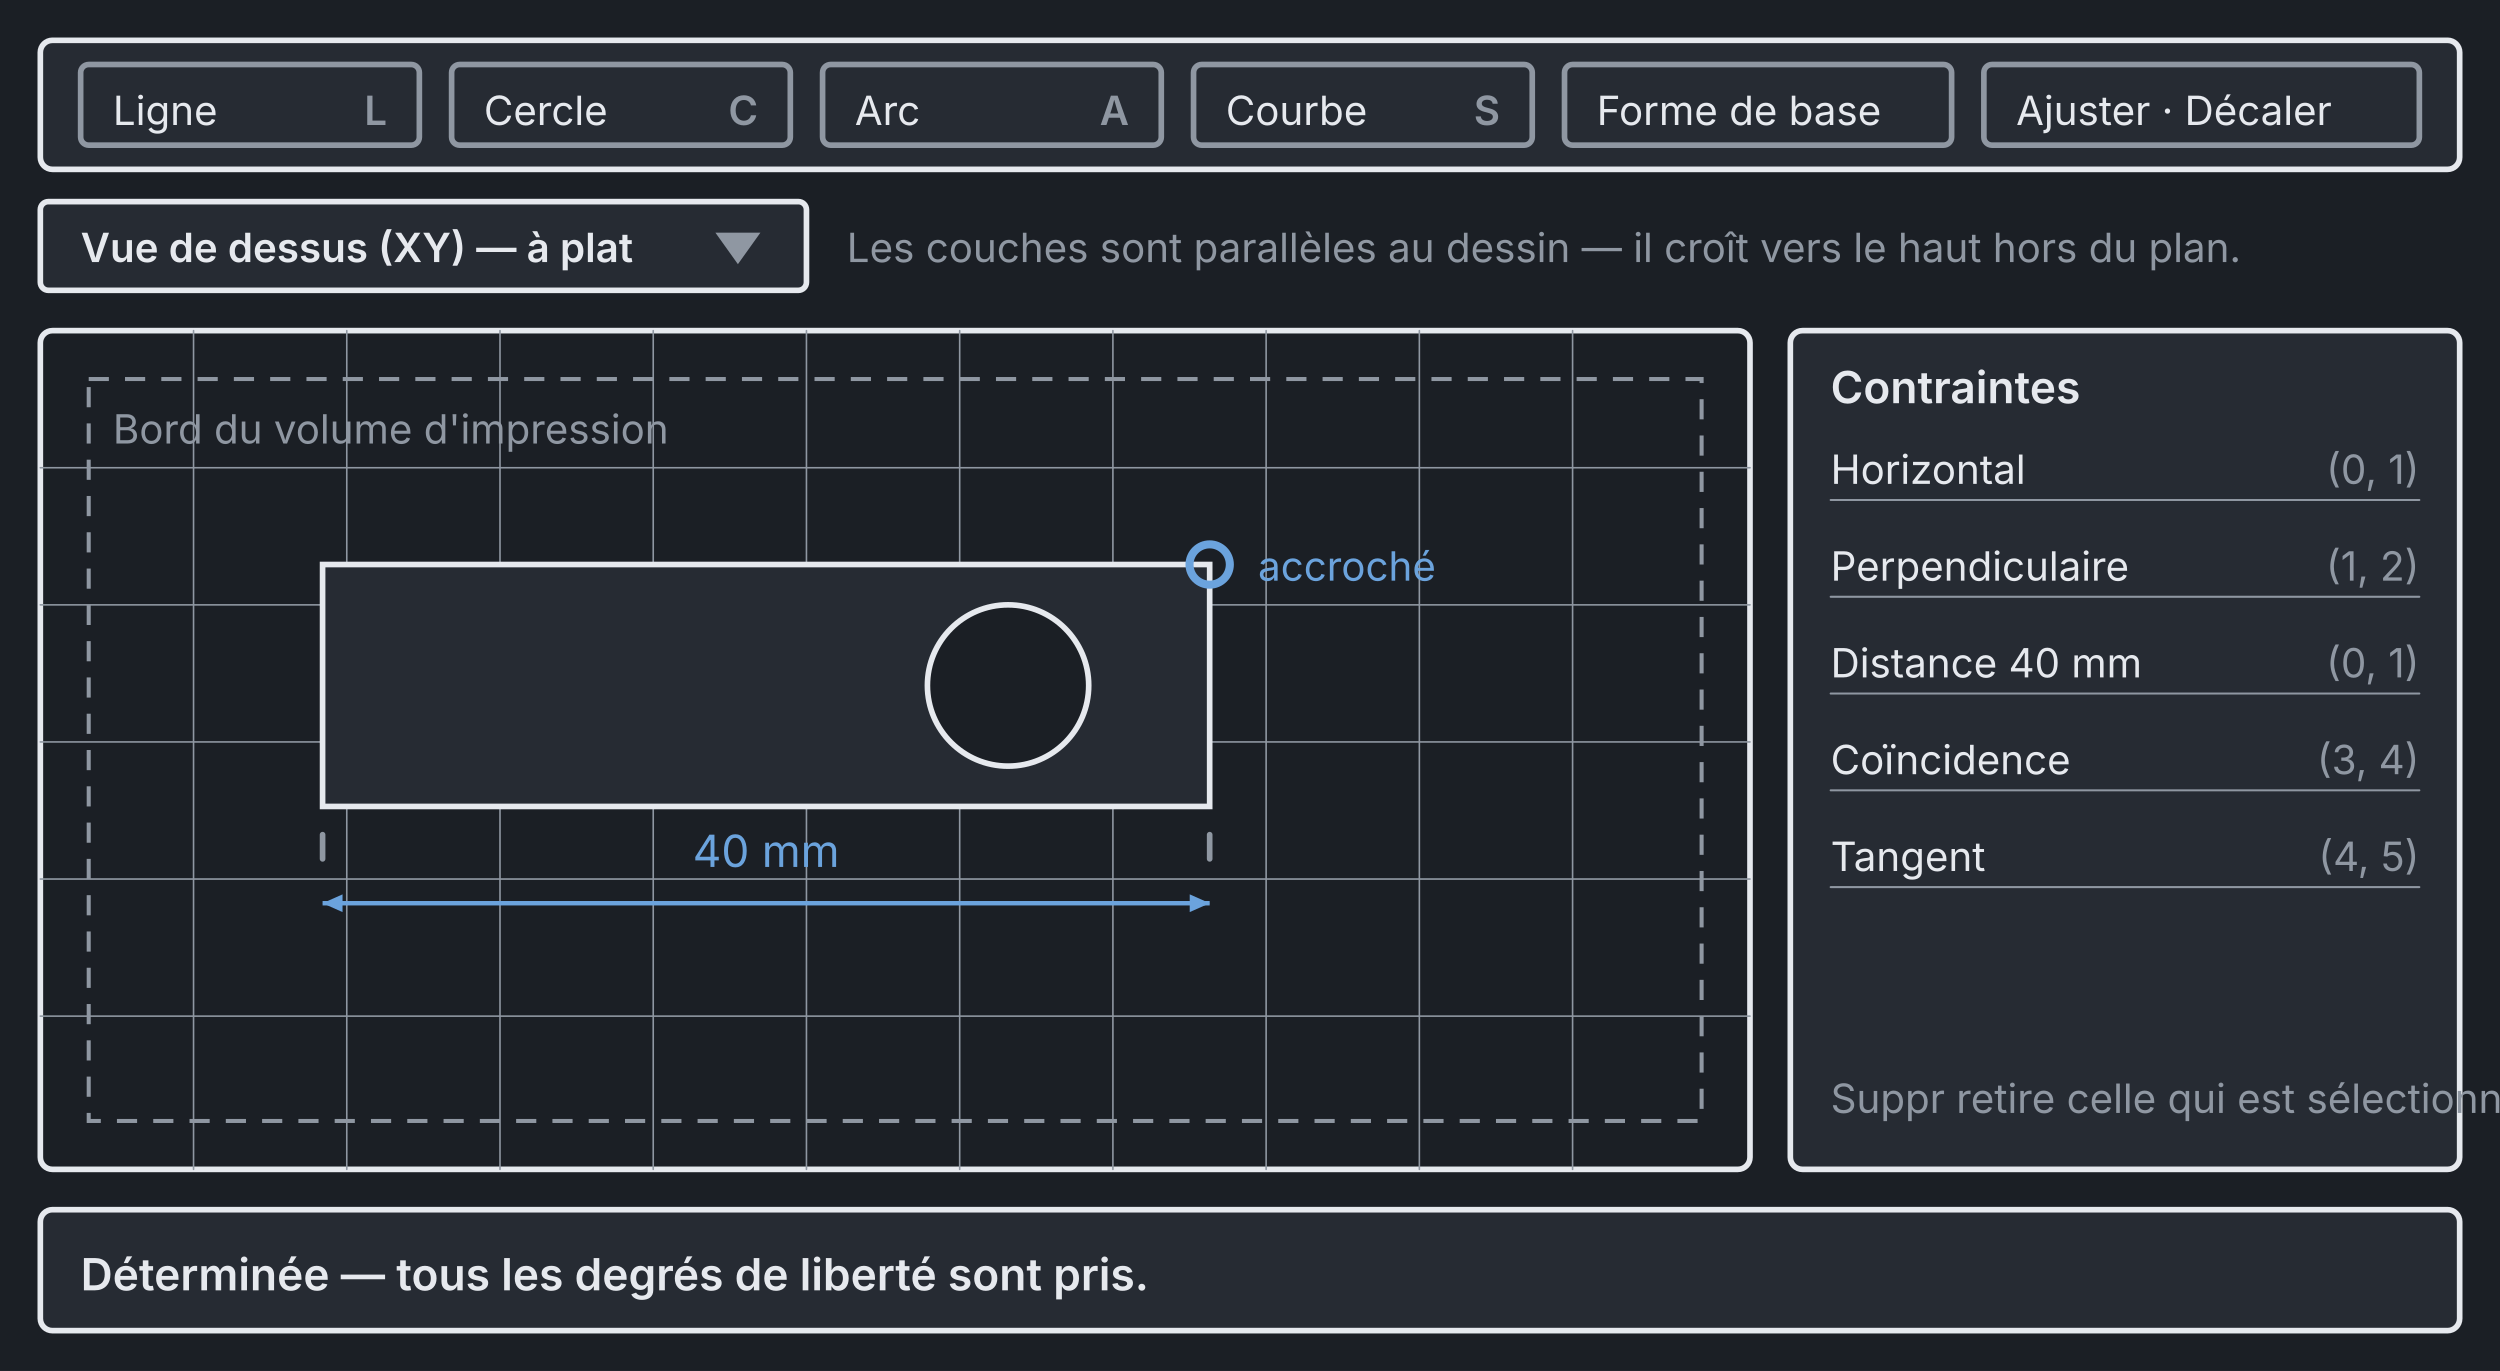
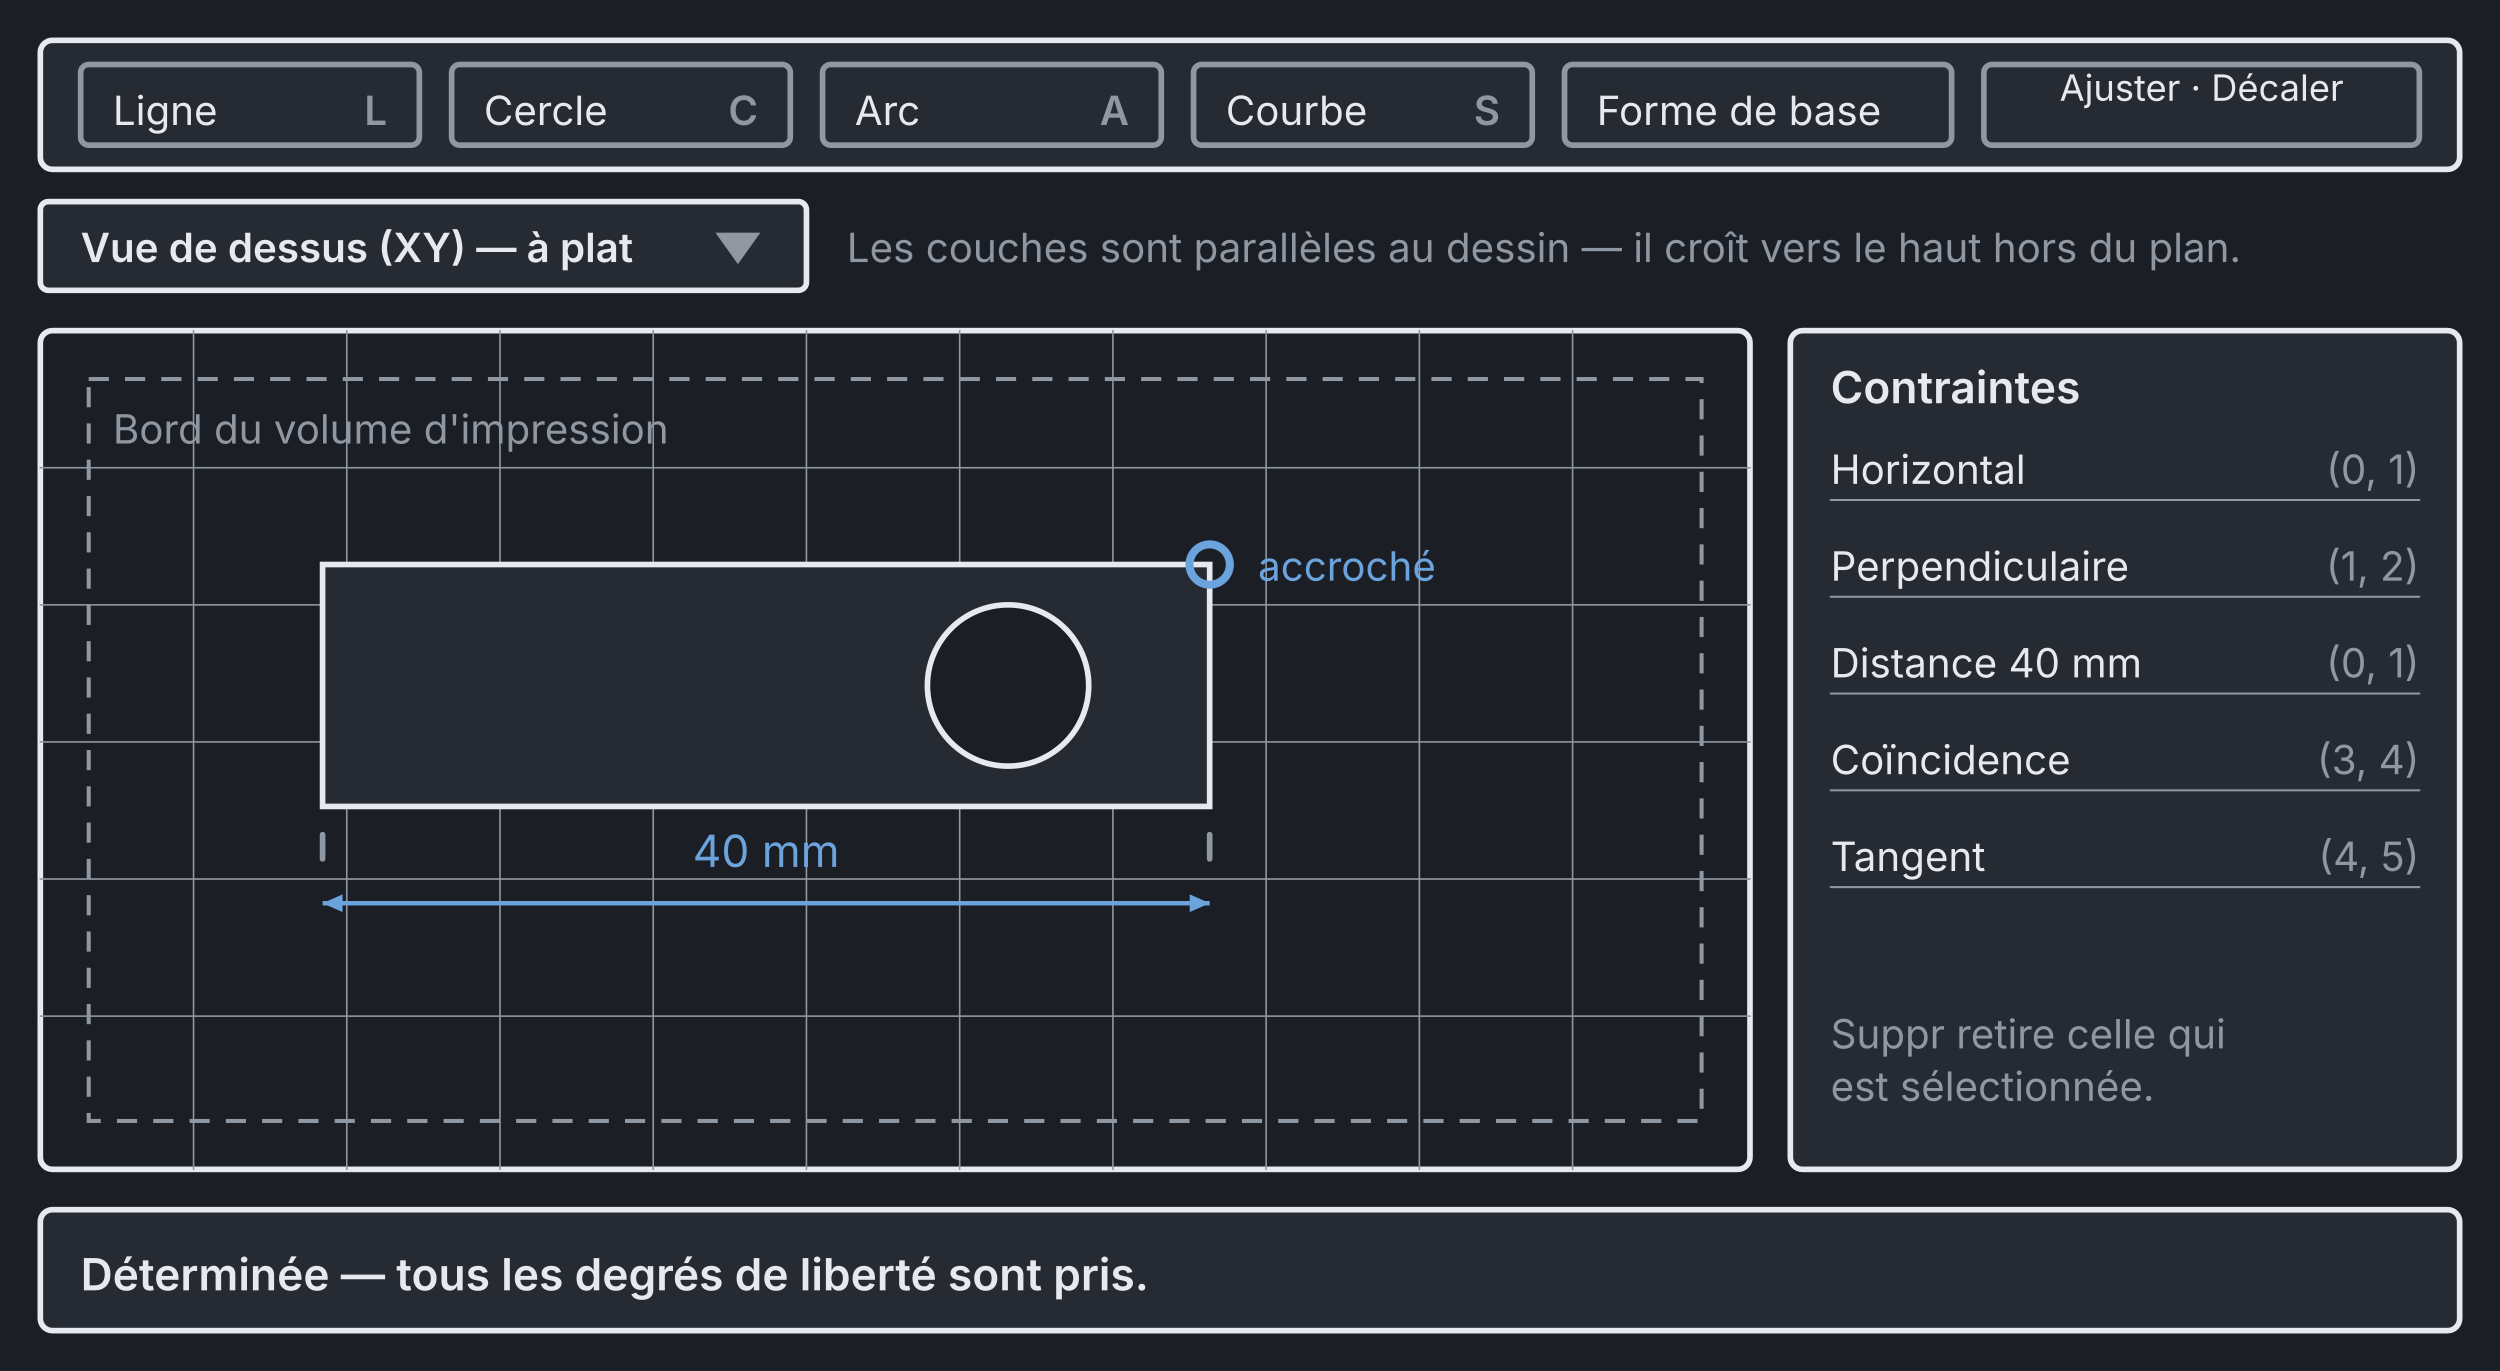
<svg xmlns="http://www.w3.org/2000/svg" viewBox="0 0 620 340" width="620" height="340">
  <defs>
    <marker id="arrow6ba3dd" viewBox="0 0 10 10" refX="9" refY="5" markerWidth="5" markerHeight="5" orient="auto-start-reverse">
      <path d="M 0 1 L 9 5 L 0 9 z" fill="#6ba3dd" />
    </marker>
  </defs>
  <rect x="0" y="0" width="620" height="340" fill="#1b1f25" />
  <rect x="10" y="10" width="600" height="32" rx="3" fill="#262b33" stroke="#e6e9ee" stroke-width="1.4" />
  <rect x="20" y="16" width="84" height="20" rx="2" fill="none" stroke="#8f97a2" stroke-width="1.4" />
  <text x="28" y="31" fill="#e6e9ee" font-size="10" font-family="system-ui, -apple-system, Segoe UI, sans-serif" text-anchor="start">Ligne</text>
  <text x="96" y="31" fill="#8f97a2" font-size="10" font-family="system-ui, -apple-system, Segoe UI, sans-serif" text-anchor="end" font-weight="600">L</text>
  <rect x="112" y="16" width="84" height="20" rx="2" fill="none" stroke="#8f97a2" stroke-width="1.4" />
  <text x="120" y="31" fill="#e6e9ee" font-size="10" font-family="system-ui, -apple-system, Segoe UI, sans-serif" text-anchor="start">Cercle</text>
  <text x="188" y="31" fill="#8f97a2" font-size="10" font-family="system-ui, -apple-system, Segoe UI, sans-serif" text-anchor="end" font-weight="600">C</text>
  <rect x="204" y="16" width="84" height="20" rx="2" fill="none" stroke="#8f97a2" stroke-width="1.4" />
  <text x="212" y="31" fill="#e6e9ee" font-size="10" font-family="system-ui, -apple-system, Segoe UI, sans-serif" text-anchor="start">Arc</text>
  <text x="280" y="31" fill="#8f97a2" font-size="10" font-family="system-ui, -apple-system, Segoe UI, sans-serif" text-anchor="end" font-weight="600">A</text>
  <rect x="296" y="16" width="84" height="20" rx="2" fill="none" stroke="#8f97a2" stroke-width="1.4" />
  <text x="304" y="31" fill="#e6e9ee" font-size="10" font-family="system-ui, -apple-system, Segoe UI, sans-serif" text-anchor="start">Courbe</text>
  <text x="372" y="31" fill="#8f97a2" font-size="10" font-family="system-ui, -apple-system, Segoe UI, sans-serif" text-anchor="end" font-weight="600">S</text>
  <rect x="388" y="16" width="96" height="20" rx="2" fill="none" stroke="#8f97a2" stroke-width="1.4" />
  <text x="396" y="31" fill="#e6e9ee" font-size="10" font-family="system-ui, -apple-system, Segoe UI, sans-serif" text-anchor="start">Forme de base</text>
  <rect x="492" y="16" width="108" height="20" rx="2" fill="none" stroke="#8f97a2" stroke-width="1.4" />
-   <text x="500" y="31" fill="#e6e9ee" font-size="10" font-family="system-ui, -apple-system, Segoe UI, sans-serif" text-anchor="start">Ajuster · Décaler</text>
+   <text x="546" y="25" fill="#e6e9ee" font-size="9" font-family="system-ui, -apple-system, Segoe UI, sans-serif" text-anchor="middle">Ajuster · Décaler</text>
  <rect x="10" y="50" width="190" height="22" rx="2" fill="#262b33" stroke="#e6e9ee" stroke-width="1.4" />
  <text x="20" y="65" fill="#e6e9ee" font-size="10" font-family="system-ui, -apple-system, Segoe UI, sans-serif" text-anchor="start" font-weight="600">Vue de dessus (XY) — à plat</text>
  <polygon points="178,58 188,58 183,65" fill="#8f97a2" stroke="#8f97a2" stroke-width="0.6" />
  <text x="210" y="65" fill="#8f97a2" font-size="10" font-family="system-ui, -apple-system, Segoe UI, sans-serif" text-anchor="start">Les couches sont parallèles au dessin — il croît vers le haut hors du plan.</text>
  <rect x="10" y="82" width="424" height="208" rx="3" fill="#1b1f25" stroke="#e6e9ee" stroke-width="1.4" />
  <line x1="48" y1="82" x2="48" y2="290" stroke="#8f97a2" stroke-width="0.4" stroke-linecap="round" />
  <line x1="86" y1="82" x2="86" y2="290" stroke="#8f97a2" stroke-width="0.4" stroke-linecap="round" />
  <line x1="124" y1="82" x2="124" y2="290" stroke="#8f97a2" stroke-width="0.4" stroke-linecap="round" />
  <line x1="162" y1="82" x2="162" y2="290" stroke="#8f97a2" stroke-width="0.4" stroke-linecap="round" />
  <line x1="200" y1="82" x2="200" y2="290" stroke="#8f97a2" stroke-width="0.4" stroke-linecap="round" />
  <line x1="238" y1="82" x2="238" y2="290" stroke="#8f97a2" stroke-width="0.4" stroke-linecap="round" />
  <line x1="276" y1="82" x2="276" y2="290" stroke="#8f97a2" stroke-width="0.4" stroke-linecap="round" />
  <line x1="314" y1="82" x2="314" y2="290" stroke="#8f97a2" stroke-width="0.4" stroke-linecap="round" />
  <line x1="352" y1="82" x2="352" y2="290" stroke="#8f97a2" stroke-width="0.4" stroke-linecap="round" />
  <line x1="390" y1="82" x2="390" y2="290" stroke="#8f97a2" stroke-width="0.4" stroke-linecap="round" />
  <line x1="10" y1="116" x2="434" y2="116" stroke="#8f97a2" stroke-width="0.4" stroke-linecap="round" />
  <line x1="10" y1="150" x2="434" y2="150" stroke="#8f97a2" stroke-width="0.4" stroke-linecap="round" />
  <line x1="10" y1="184" x2="434" y2="184" stroke="#8f97a2" stroke-width="0.4" stroke-linecap="round" />
  <line x1="10" y1="218" x2="434" y2="218" stroke="#8f97a2" stroke-width="0.4" stroke-linecap="round" />
  <line x1="10" y1="252" x2="434" y2="252" stroke="#8f97a2" stroke-width="0.4" stroke-linecap="round" />
  <rect x="22" y="94" width="400" height="184" rx="0" fill="none" stroke="#8f97a2" stroke-width="1" stroke-dasharray="5 4" />
  <text x="28" y="110" fill="#8f97a2" font-size="10" font-family="system-ui, -apple-system, Segoe UI, sans-serif" text-anchor="start">Bord du volume d'impression</text>
  <polygon points="80,140 300,140 300,200 80,200" fill="#262b33" stroke="#e6e9ee" stroke-width="1.4" />
  <circle cx="250" cy="170" r="20" fill="#1b1f25" stroke="#e6e9ee" stroke-width="1.4" />
  <line x1="80" y1="207" x2="80" y2="213" stroke="#8f97a2" stroke-width="1.4" stroke-linecap="round" />
  <line x1="300" y1="207" x2="300" y2="213" stroke="#8f97a2" stroke-width="1.4" stroke-linecap="round" />
  <line x1="80" y1="224" x2="300" y2="224" stroke="#6ba3dd" stroke-width="1.1" marker-start="url(#arrow6ba3dd)" marker-end="url(#arrow6ba3dd)" />
  <text x="190" y="215" fill="#6ba3dd" font-size="11" font-family="system-ui, -apple-system, Segoe UI, sans-serif" text-anchor="middle">40 mm</text>
  <text x="312" y="144" fill="#6ba3dd" font-size="10" font-family="system-ui, -apple-system, Segoe UI, sans-serif" text-anchor="start">accroché</text>
  <circle cx="300" cy="140" r="5" fill="none" stroke="#6ba3dd" stroke-width="2" />
  <rect x="444" y="82" width="166" height="208" rx="3" fill="#262b33" stroke="#e6e9ee" stroke-width="1.4" />
  <text x="454" y="100" fill="#e6e9ee" font-size="11" font-family="system-ui, -apple-system, Segoe UI, sans-serif" text-anchor="start" font-weight="600">Contraintes</text>
  <line x1="454" y1="124" x2="600" y2="124" stroke="#8f97a2" stroke-width="0.5" stroke-linecap="round" />
  <text x="454" y="120" fill="#e6e9ee" font-size="10" font-family="system-ui, -apple-system, Segoe UI, sans-serif" text-anchor="start">Horizontal</text>
  <text x="600" y="120" fill="#8f97a2" font-size="10" font-family="system-ui, -apple-system, Segoe UI, sans-serif" text-anchor="end">(0, 1)</text>
  <line x1="454" y1="148" x2="600" y2="148" stroke="#8f97a2" stroke-width="0.5" stroke-linecap="round" />
  <text x="454" y="144" fill="#e6e9ee" font-size="10" font-family="system-ui, -apple-system, Segoe UI, sans-serif" text-anchor="start">Perpendiculaire</text>
  <text x="600" y="144" fill="#8f97a2" font-size="10" font-family="system-ui, -apple-system, Segoe UI, sans-serif" text-anchor="end">(1, 2)</text>
  <line x1="454" y1="172" x2="600" y2="172" stroke="#8f97a2" stroke-width="0.5" stroke-linecap="round" />
  <text x="454" y="168" fill="#e6e9ee" font-size="10" font-family="system-ui, -apple-system, Segoe UI, sans-serif" text-anchor="start">Distance 40 mm</text>
  <text x="600" y="168" fill="#8f97a2" font-size="10" font-family="system-ui, -apple-system, Segoe UI, sans-serif" text-anchor="end">(0, 1)</text>
  <line x1="454" y1="196" x2="600" y2="196" stroke="#8f97a2" stroke-width="0.5" stroke-linecap="round" />
  <text x="454" y="192" fill="#e6e9ee" font-size="10" font-family="system-ui, -apple-system, Segoe UI, sans-serif" text-anchor="start">Coïncidence</text>
  <text x="600" y="192" fill="#8f97a2" font-size="10" font-family="system-ui, -apple-system, Segoe UI, sans-serif" text-anchor="end">(3, 4)</text>
  <line x1="454" y1="220" x2="600" y2="220" stroke="#8f97a2" stroke-width="0.5" stroke-linecap="round" />
  <text x="454" y="216" fill="#e6e9ee" font-size="10" font-family="system-ui, -apple-system, Segoe UI, sans-serif" text-anchor="start">Tangent</text>
  <text x="600" y="216" fill="#8f97a2" font-size="10" font-family="system-ui, -apple-system, Segoe UI, sans-serif" text-anchor="end">(4, 5)</text>
-   <text x="454" y="276" fill="#8f97a2" font-size="10" font-family="system-ui, -apple-system, Segoe UI, sans-serif" text-anchor="start">Suppr retire celle qui est sélectionnée.</text>
+   <text x="454" y="260" fill="#8f97a2" font-size="10" font-family="system-ui, -apple-system, Segoe UI, sans-serif" text-anchor="start">Suppr retire celle qui</text>
+   <text x="454" y="273" fill="#8f97a2" font-size="10" font-family="system-ui, -apple-system, Segoe UI, sans-serif" text-anchor="start">est sélectionnée.</text>
  <rect x="10" y="300" width="600" height="30" rx="3" fill="#262b33" stroke="#e6e9ee" stroke-width="1.4" />
  <text x="20" y="320" fill="#e6e9ee" font-size="11" font-family="system-ui, -apple-system, Segoe UI, sans-serif" text-anchor="start" font-weight="600">Déterminée — tous les degrés de liberté sont pris.</text>
</svg>
